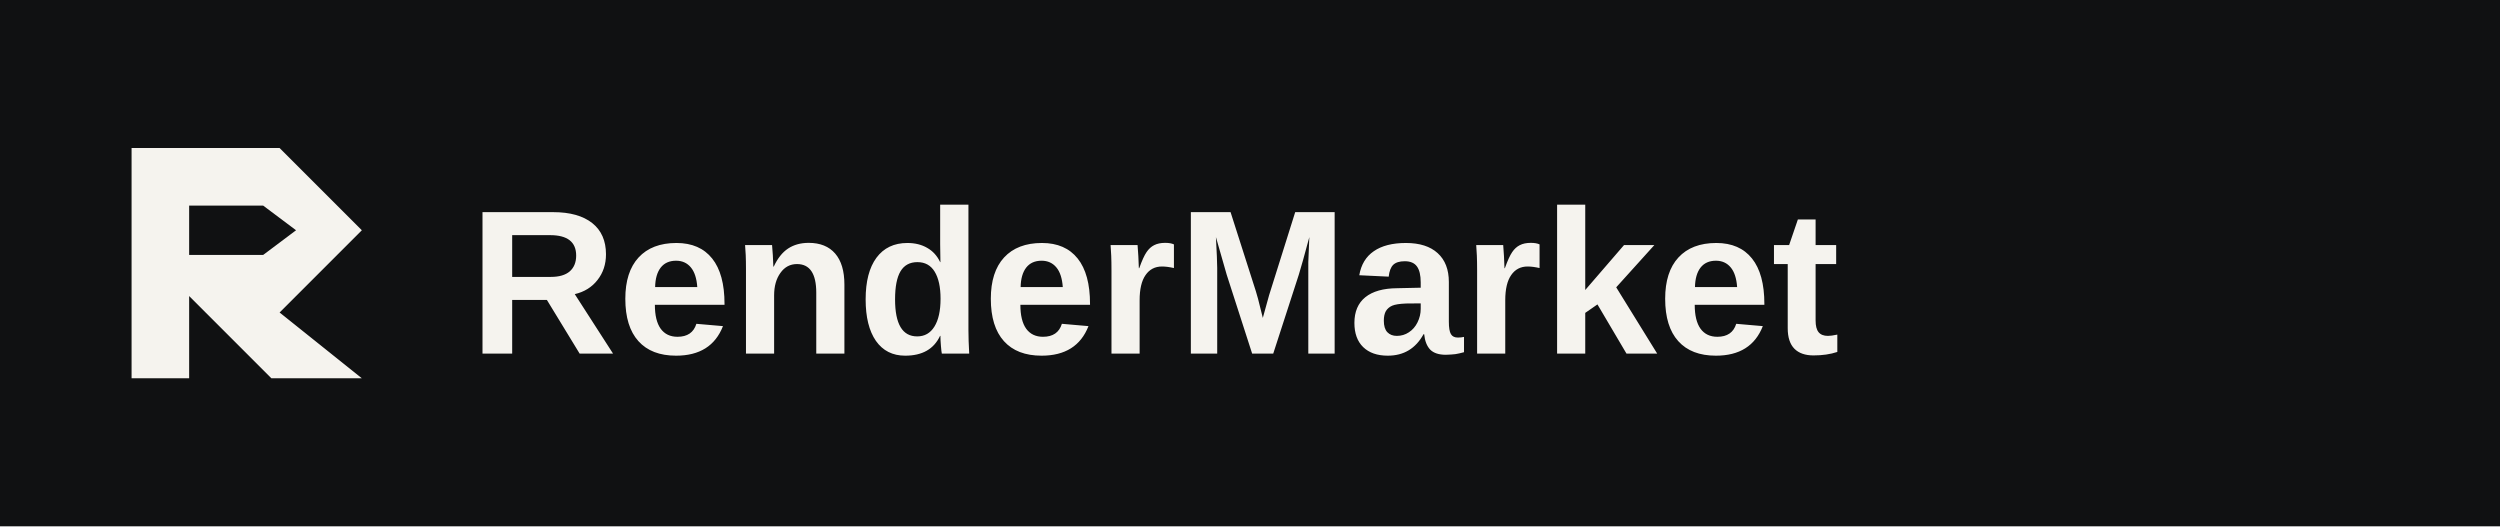
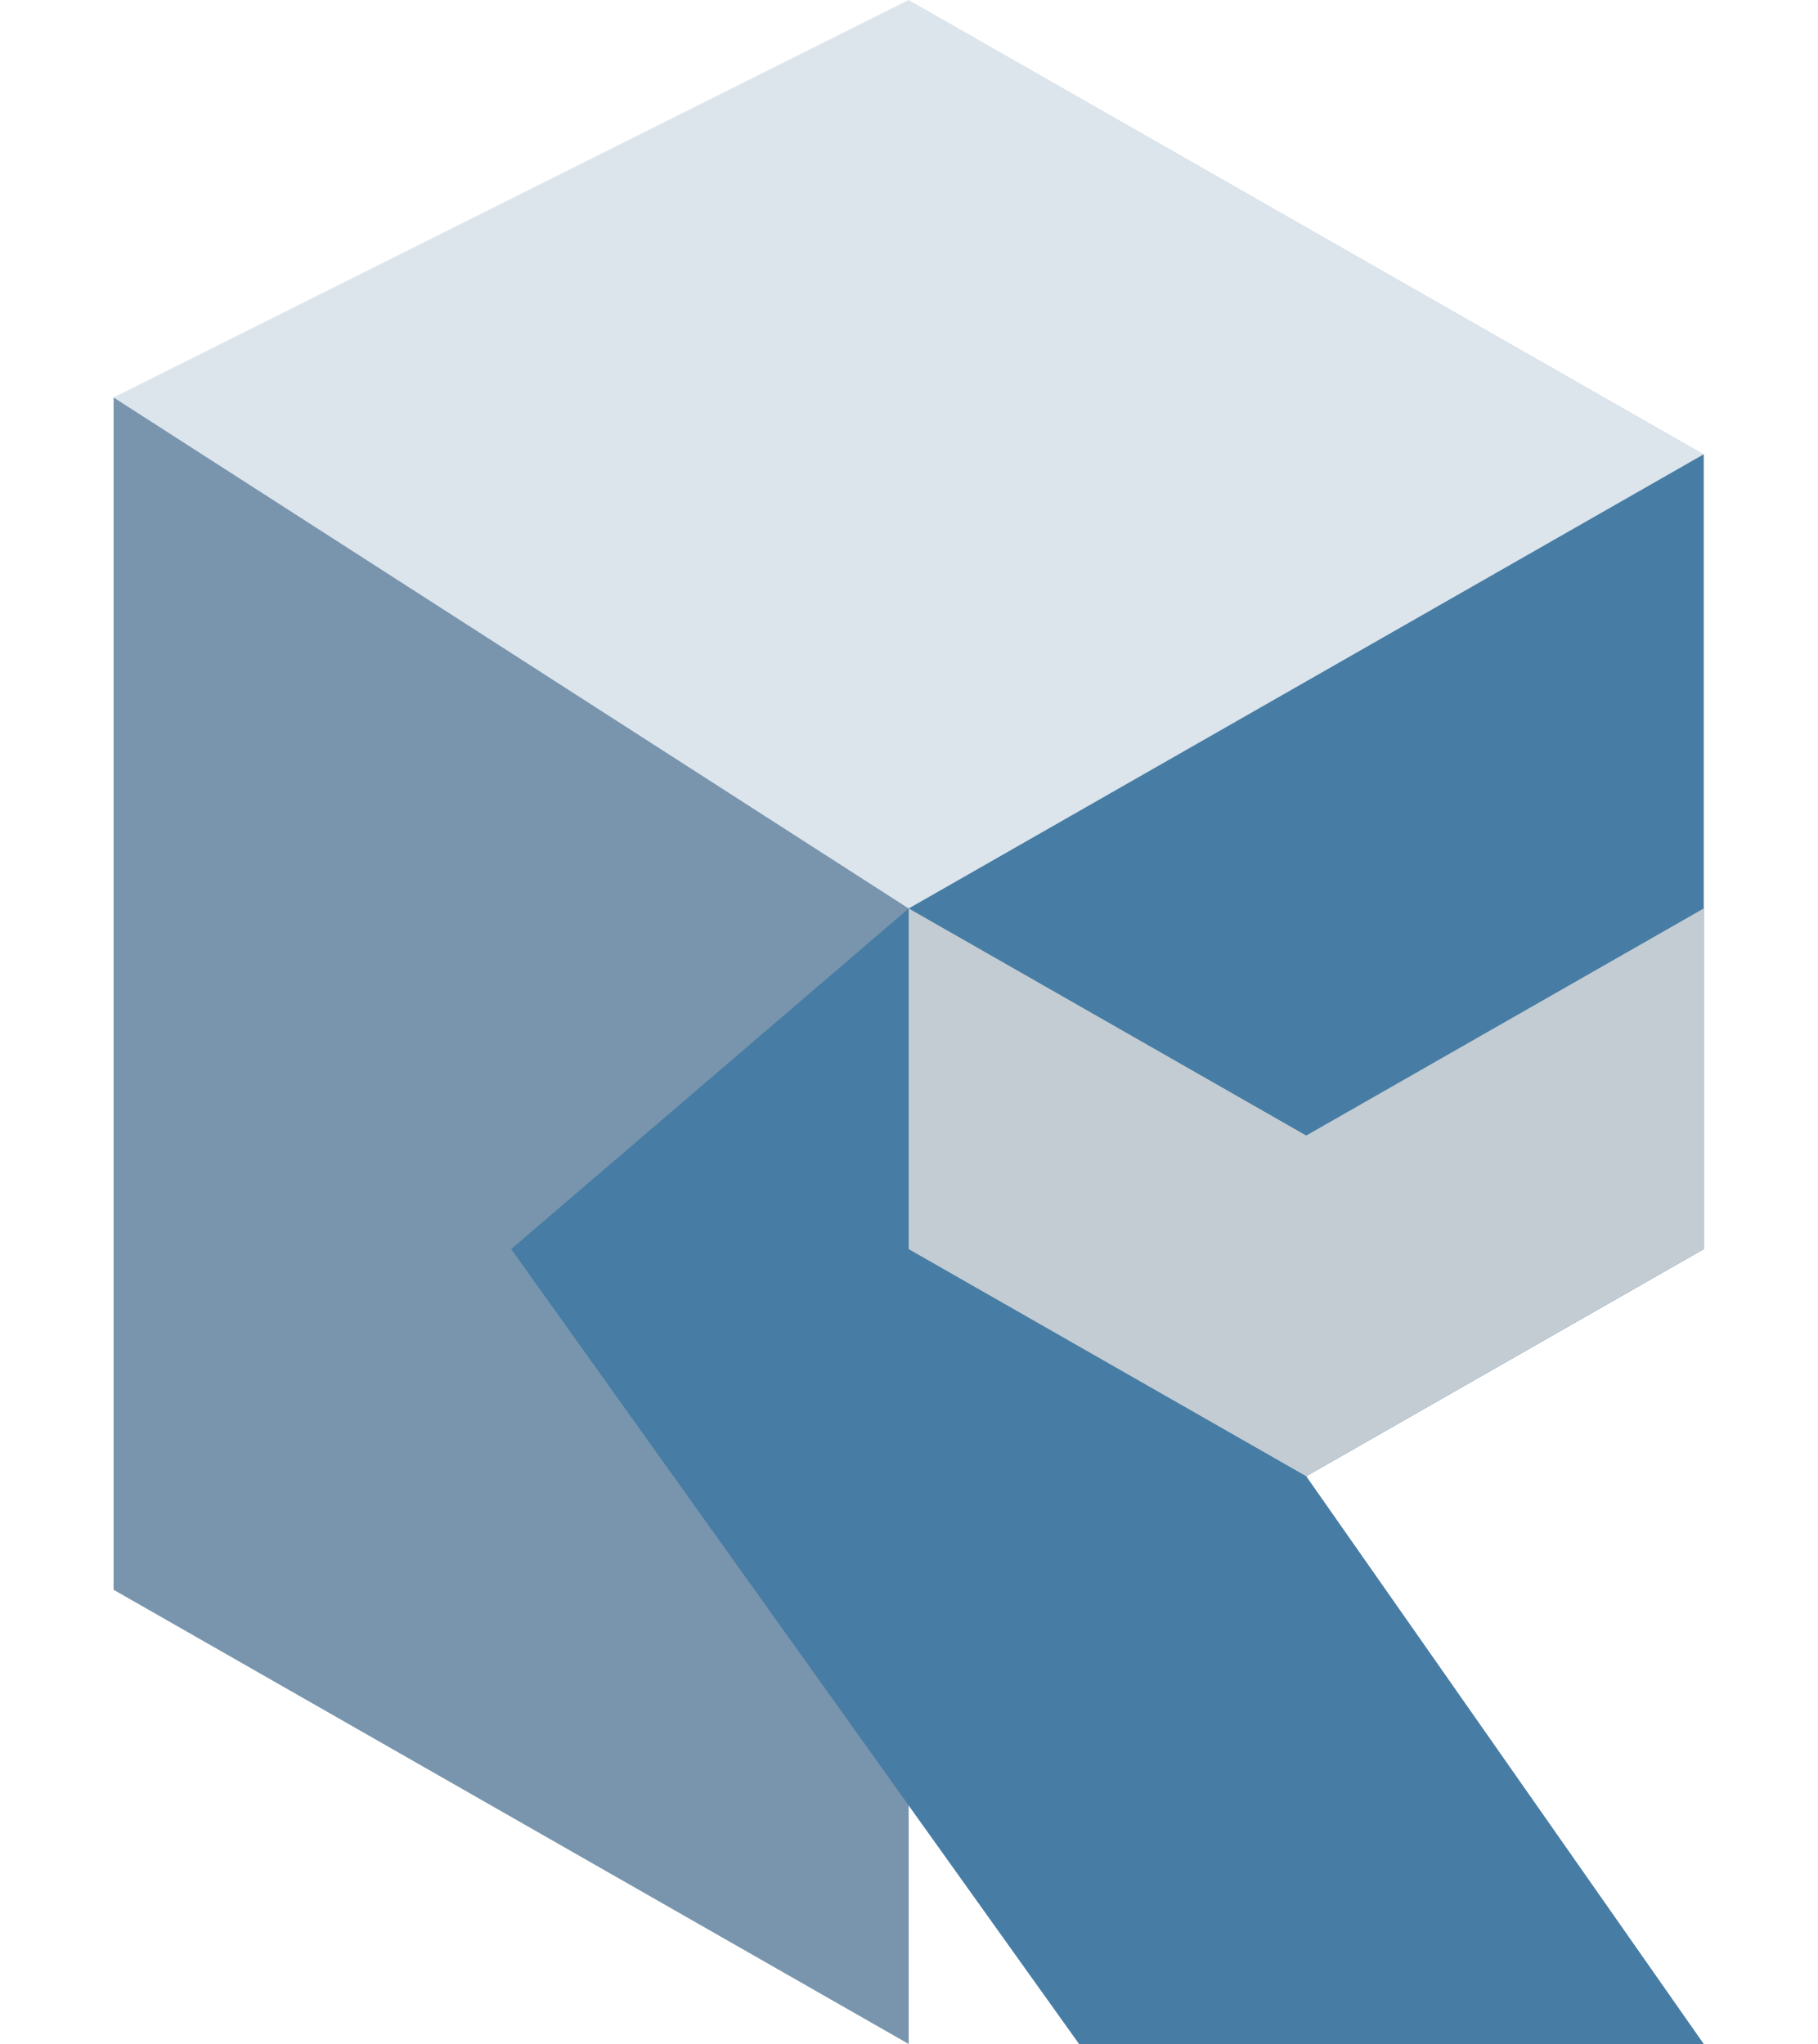
- <svg xmlns="http://www.w3.org/2000/svg" width="304" height="64" viewBox="0 0 304 64">
-   <rect width="304" height="64" fill="#101112" />
-   <path fill="#F5F3EE" fill-rule="evenodd" d="M 0 28 L 0 0 L 18 0 L 28 10 L 18 20 L 28 28 L 17 28 L 7 18 L 7 28 Z M 7 7 L 7 13 L 16 13 L 20 10 L 16 7 Z" transform="translate(16,18)" />
-   <text x="57" y="43" font-family="Arial,sans-serif" font-size="25" font-weight="600" fill="#F5F3EE">RenderMarket</text>
+ <svg xmlns="http://www.w3.org/2000/svg" viewBox="0 0 32 36" role="img" aria-label="RenderMarket">
+   <path fill="#dce4ec" d="M2 7 16 0l14 8-14 8Z" />
+   <path fill="#7995ad" d="m2 7 14 9v20L2 28Z" />
+   <path fill="#477da4" d="m16 16 14-8v14l-7 4 7 10H19L9 22Z" />
+   <path fill="#c4ccd3" d="m16 16 7 4 7-4v6l-7 4-7-4Z" />
</svg>
